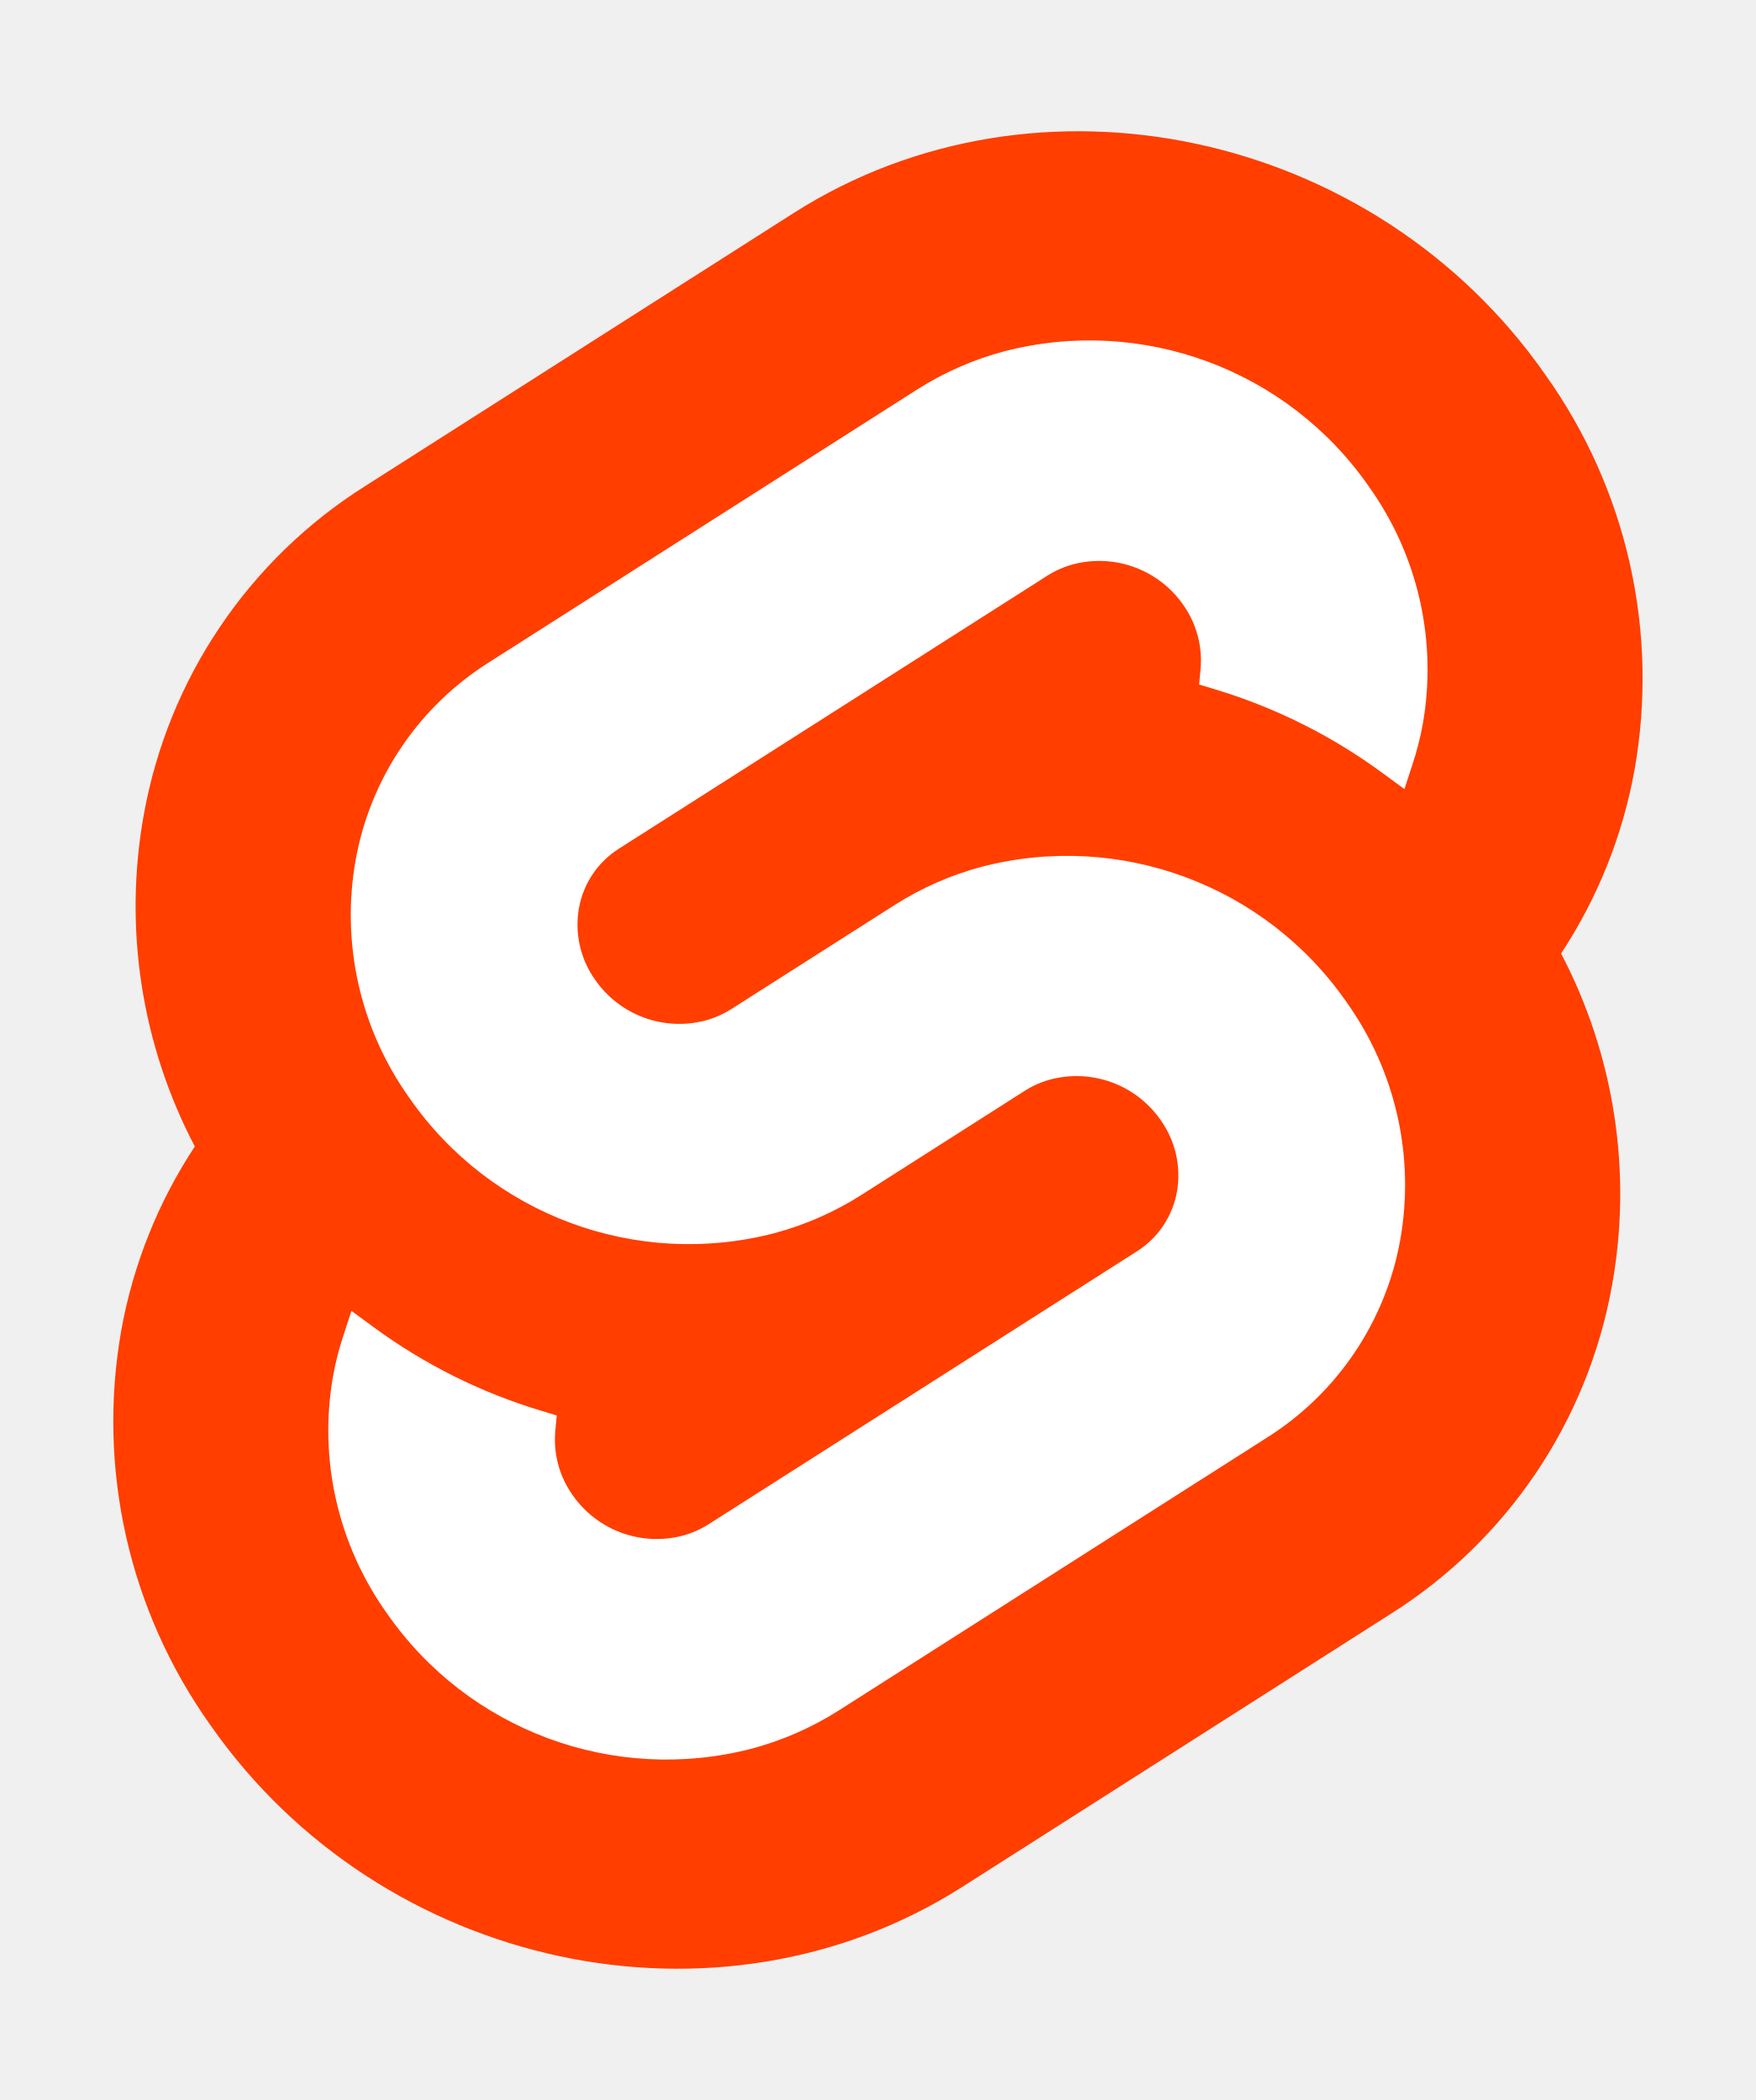
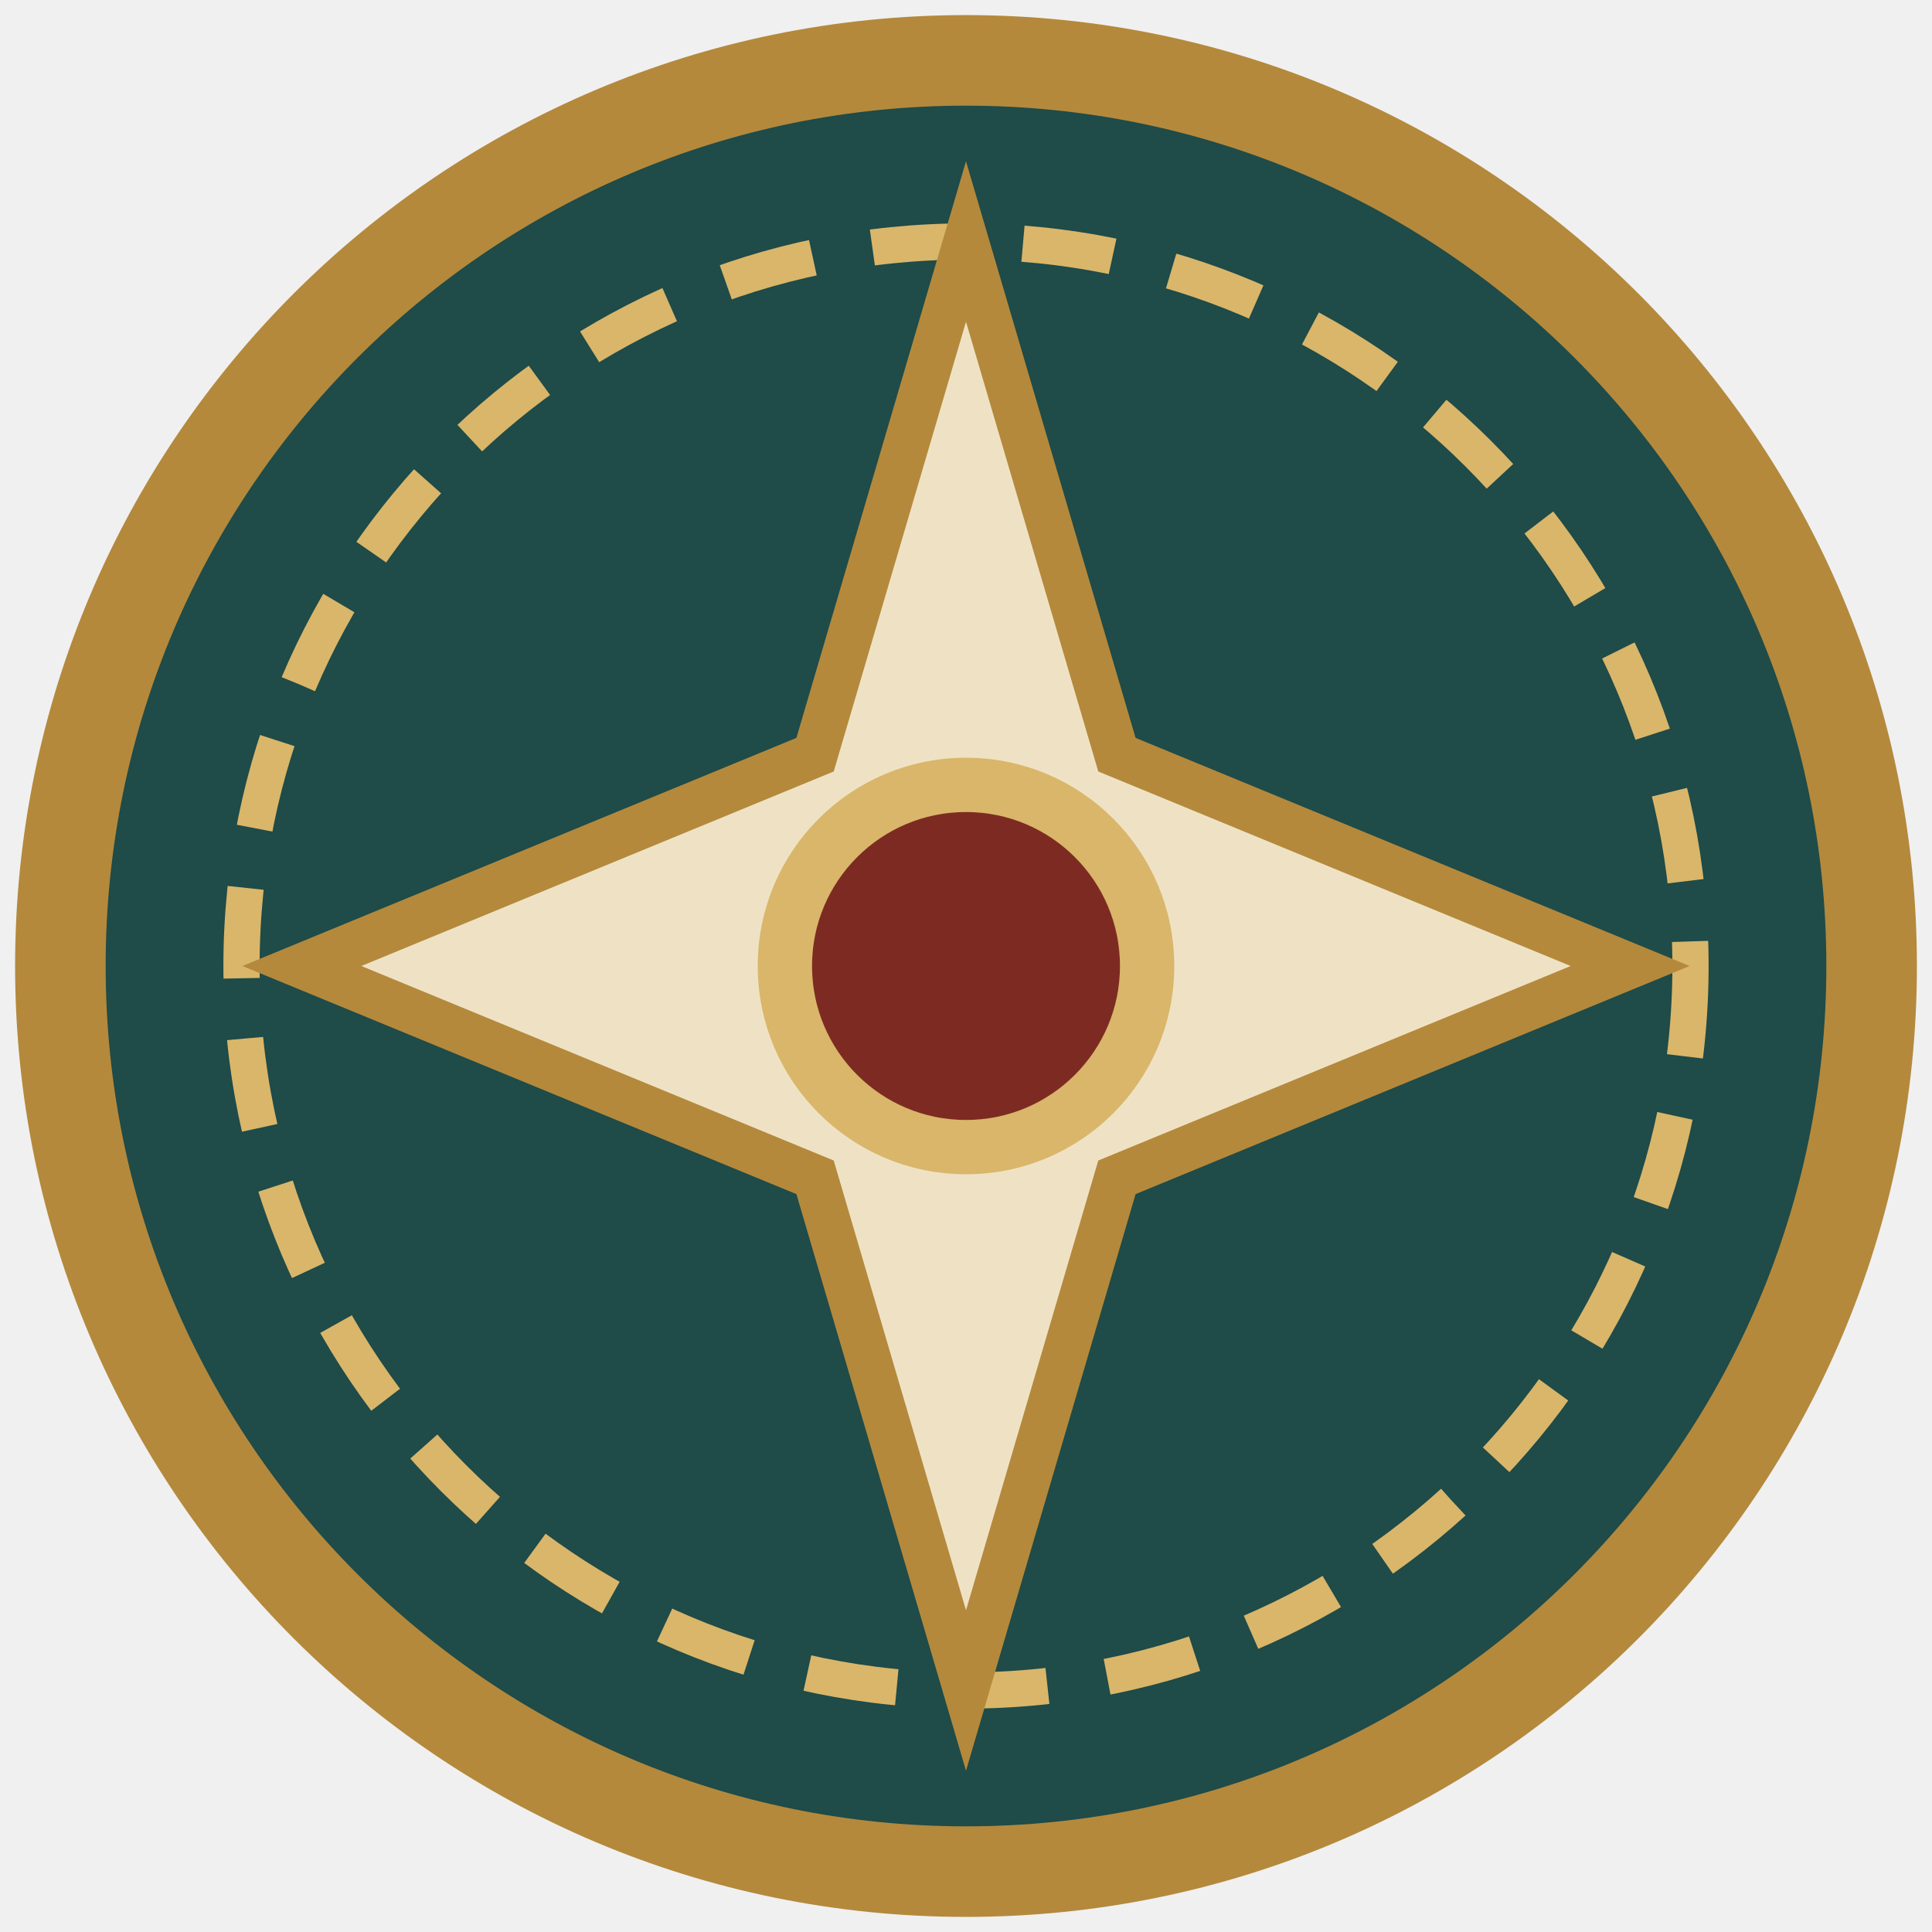
- <svg xmlns="http://www.w3.org/2000/svg" width="107" height="128" viewBox="0 0 107 128">
-   <path d="M94.157 22.819c-10.4-14.885-30.94-19.297-45.792-9.835L22.282 29.608A29.92 29.92 0 0 0 8.764 49.65a31.5 31.5 0 0 0 3.108 20.231 30 30 0 0 0-4.477 11.183 31.9 31.9 0 0 0 5.448 24.116c10.402 14.887 30.942 19.297 45.791 9.835l26.083-16.624A29.92 29.92 0 0 0 98.235 78.35a31.53 31.53 0 0 0-3.105-20.232 30 30 0 0 0 4.474-11.182 31.88 31.88 0 0 0-5.447-24.116" style="fill:#ff3e00" />
-   <path d="M45.817 106.582a20.72 20.72 0 0 1-22.237-8.243 19.17 19.17 0 0 1-3.277-14.503 18 18 0 0 1 .624-2.435l.49-1.498 1.337.981a33.6 33.6 0 0 0 10.203 5.098l.97.294-.09.968a5.85 5.85 0 0 0 1.052 3.878 6.24 6.24 0 0 0 6.695 2.485 5.8 5.8 0 0 0 1.603-.704L69.27 76.28a5.43 5.43 0 0 0 2.45-3.631 5.8 5.8 0 0 0-.987-4.371 6.24 6.24 0 0 0-6.698-2.487 5.7 5.7 0 0 0-1.6.704l-9.953 6.345a19 19 0 0 1-5.296 2.326 20.72 20.72 0 0 1-22.237-8.243 19.17 19.17 0 0 1-3.277-14.502 17.99 17.99 0 0 1 8.13-12.052l26.081-16.623a19 19 0 0 1 5.3-2.329 20.72 20.72 0 0 1 22.237 8.243 19.17 19.17 0 0 1 3.277 14.503 18 18 0 0 1-.624 2.435l-.49 1.498-1.337-.98a33.6 33.6 0 0 0-10.203-5.1l-.97-.294.09-.968a5.86 5.86 0 0 0-1.052-3.878 6.24 6.24 0 0 0-6.696-2.485 5.8 5.8 0 0 0-1.602.704L37.73 51.72a5.42 5.42 0 0 0-2.449 3.63 5.79 5.79 0 0 0 .986 4.372 6.24 6.24 0 0 0 6.698 2.486 5.8 5.8 0 0 0 1.602-.704l9.952-6.342a19 19 0 0 1 5.295-2.328 20.72 20.72 0 0 1 22.237 8.242 19.17 19.17 0 0 1 3.277 14.503 18 18 0 0 1-8.13 12.053l-26.081 16.622a19 19 0 0 1-5.3 2.328" style="fill:#fff" />
+ <svg xmlns="http://www.w3.org/2000/svg" viewBox="0 0 64 64">
+   <circle cx="32" cy="32" r="30" fill="#1f4b48" stroke="#b4893c" stroke-width="3" />
+   <circle cx="32" cy="32" r="24" fill="none" stroke="#d9b66a" stroke-width="1.2" stroke-dasharray="3 2" />
+   <polygon points="32,8 37,25 54,32 37,39 32,56 27,39 10,32 27,25" fill="#efe2c4" stroke="#b4893c" stroke-width="1.5" />
+   <circle cx="32" cy="32" r="6" fill="#7d2b22" stroke="#d9b66a" stroke-width="1.8" />
</svg>
